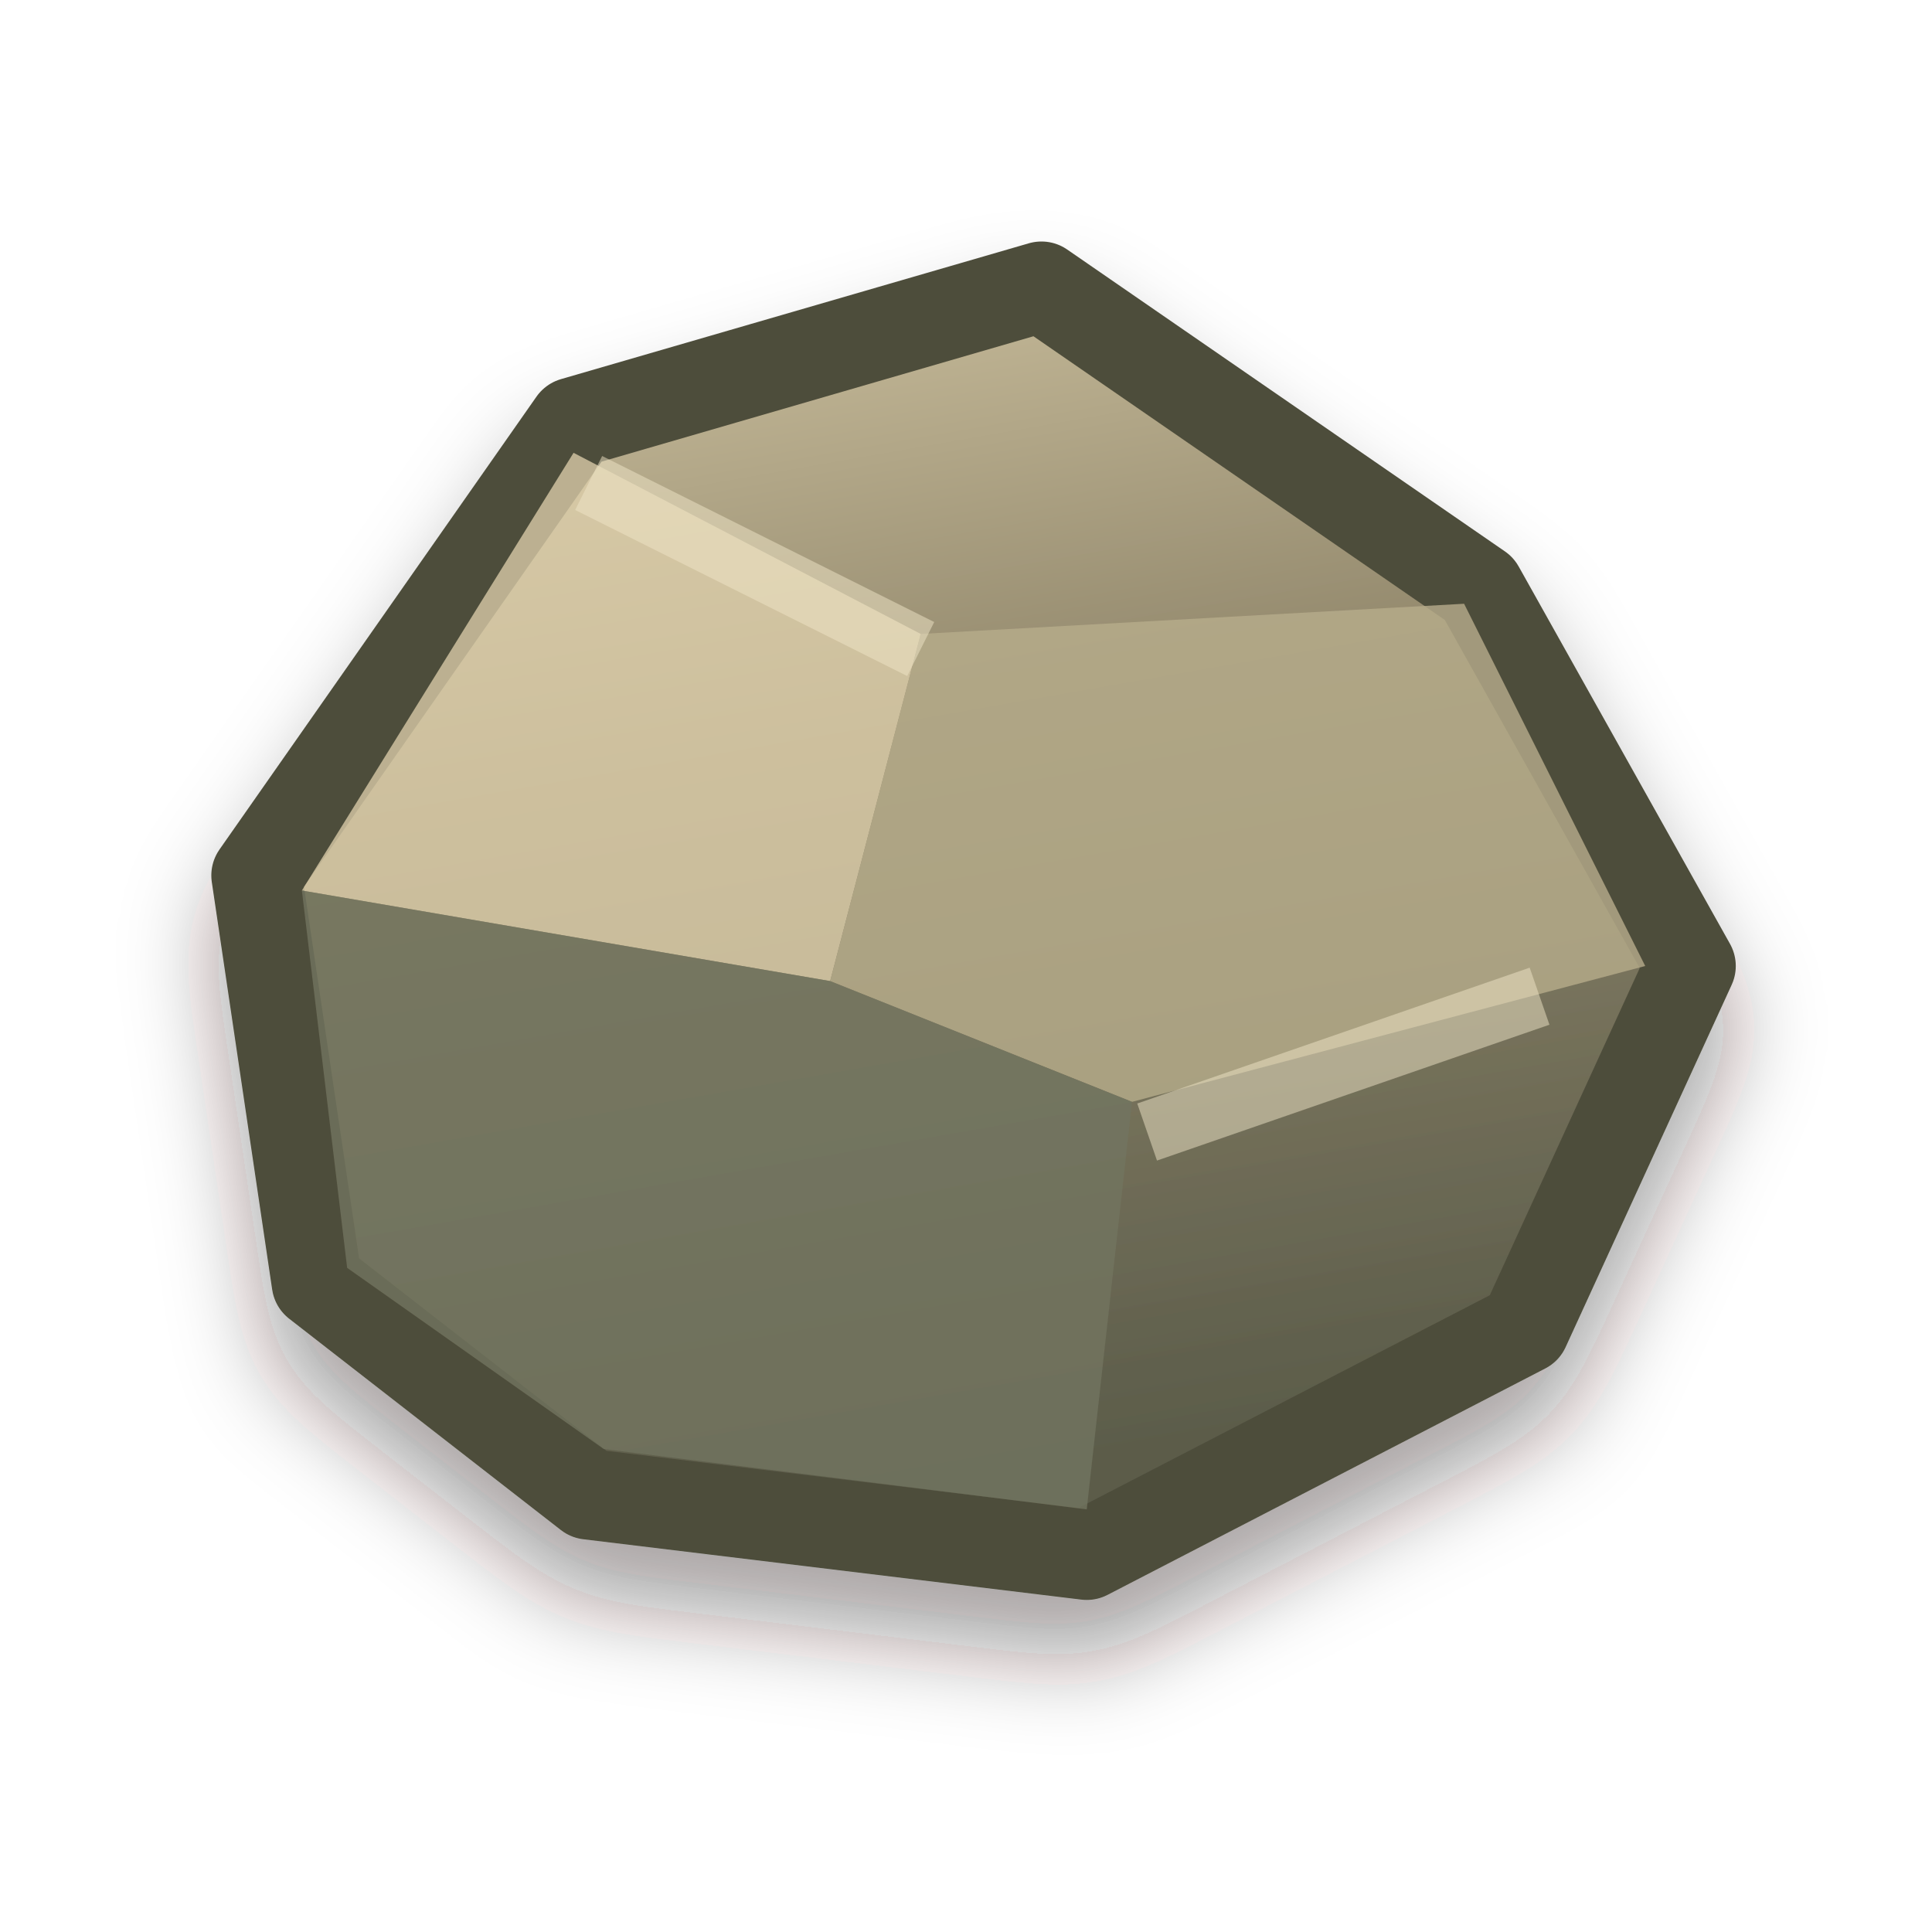
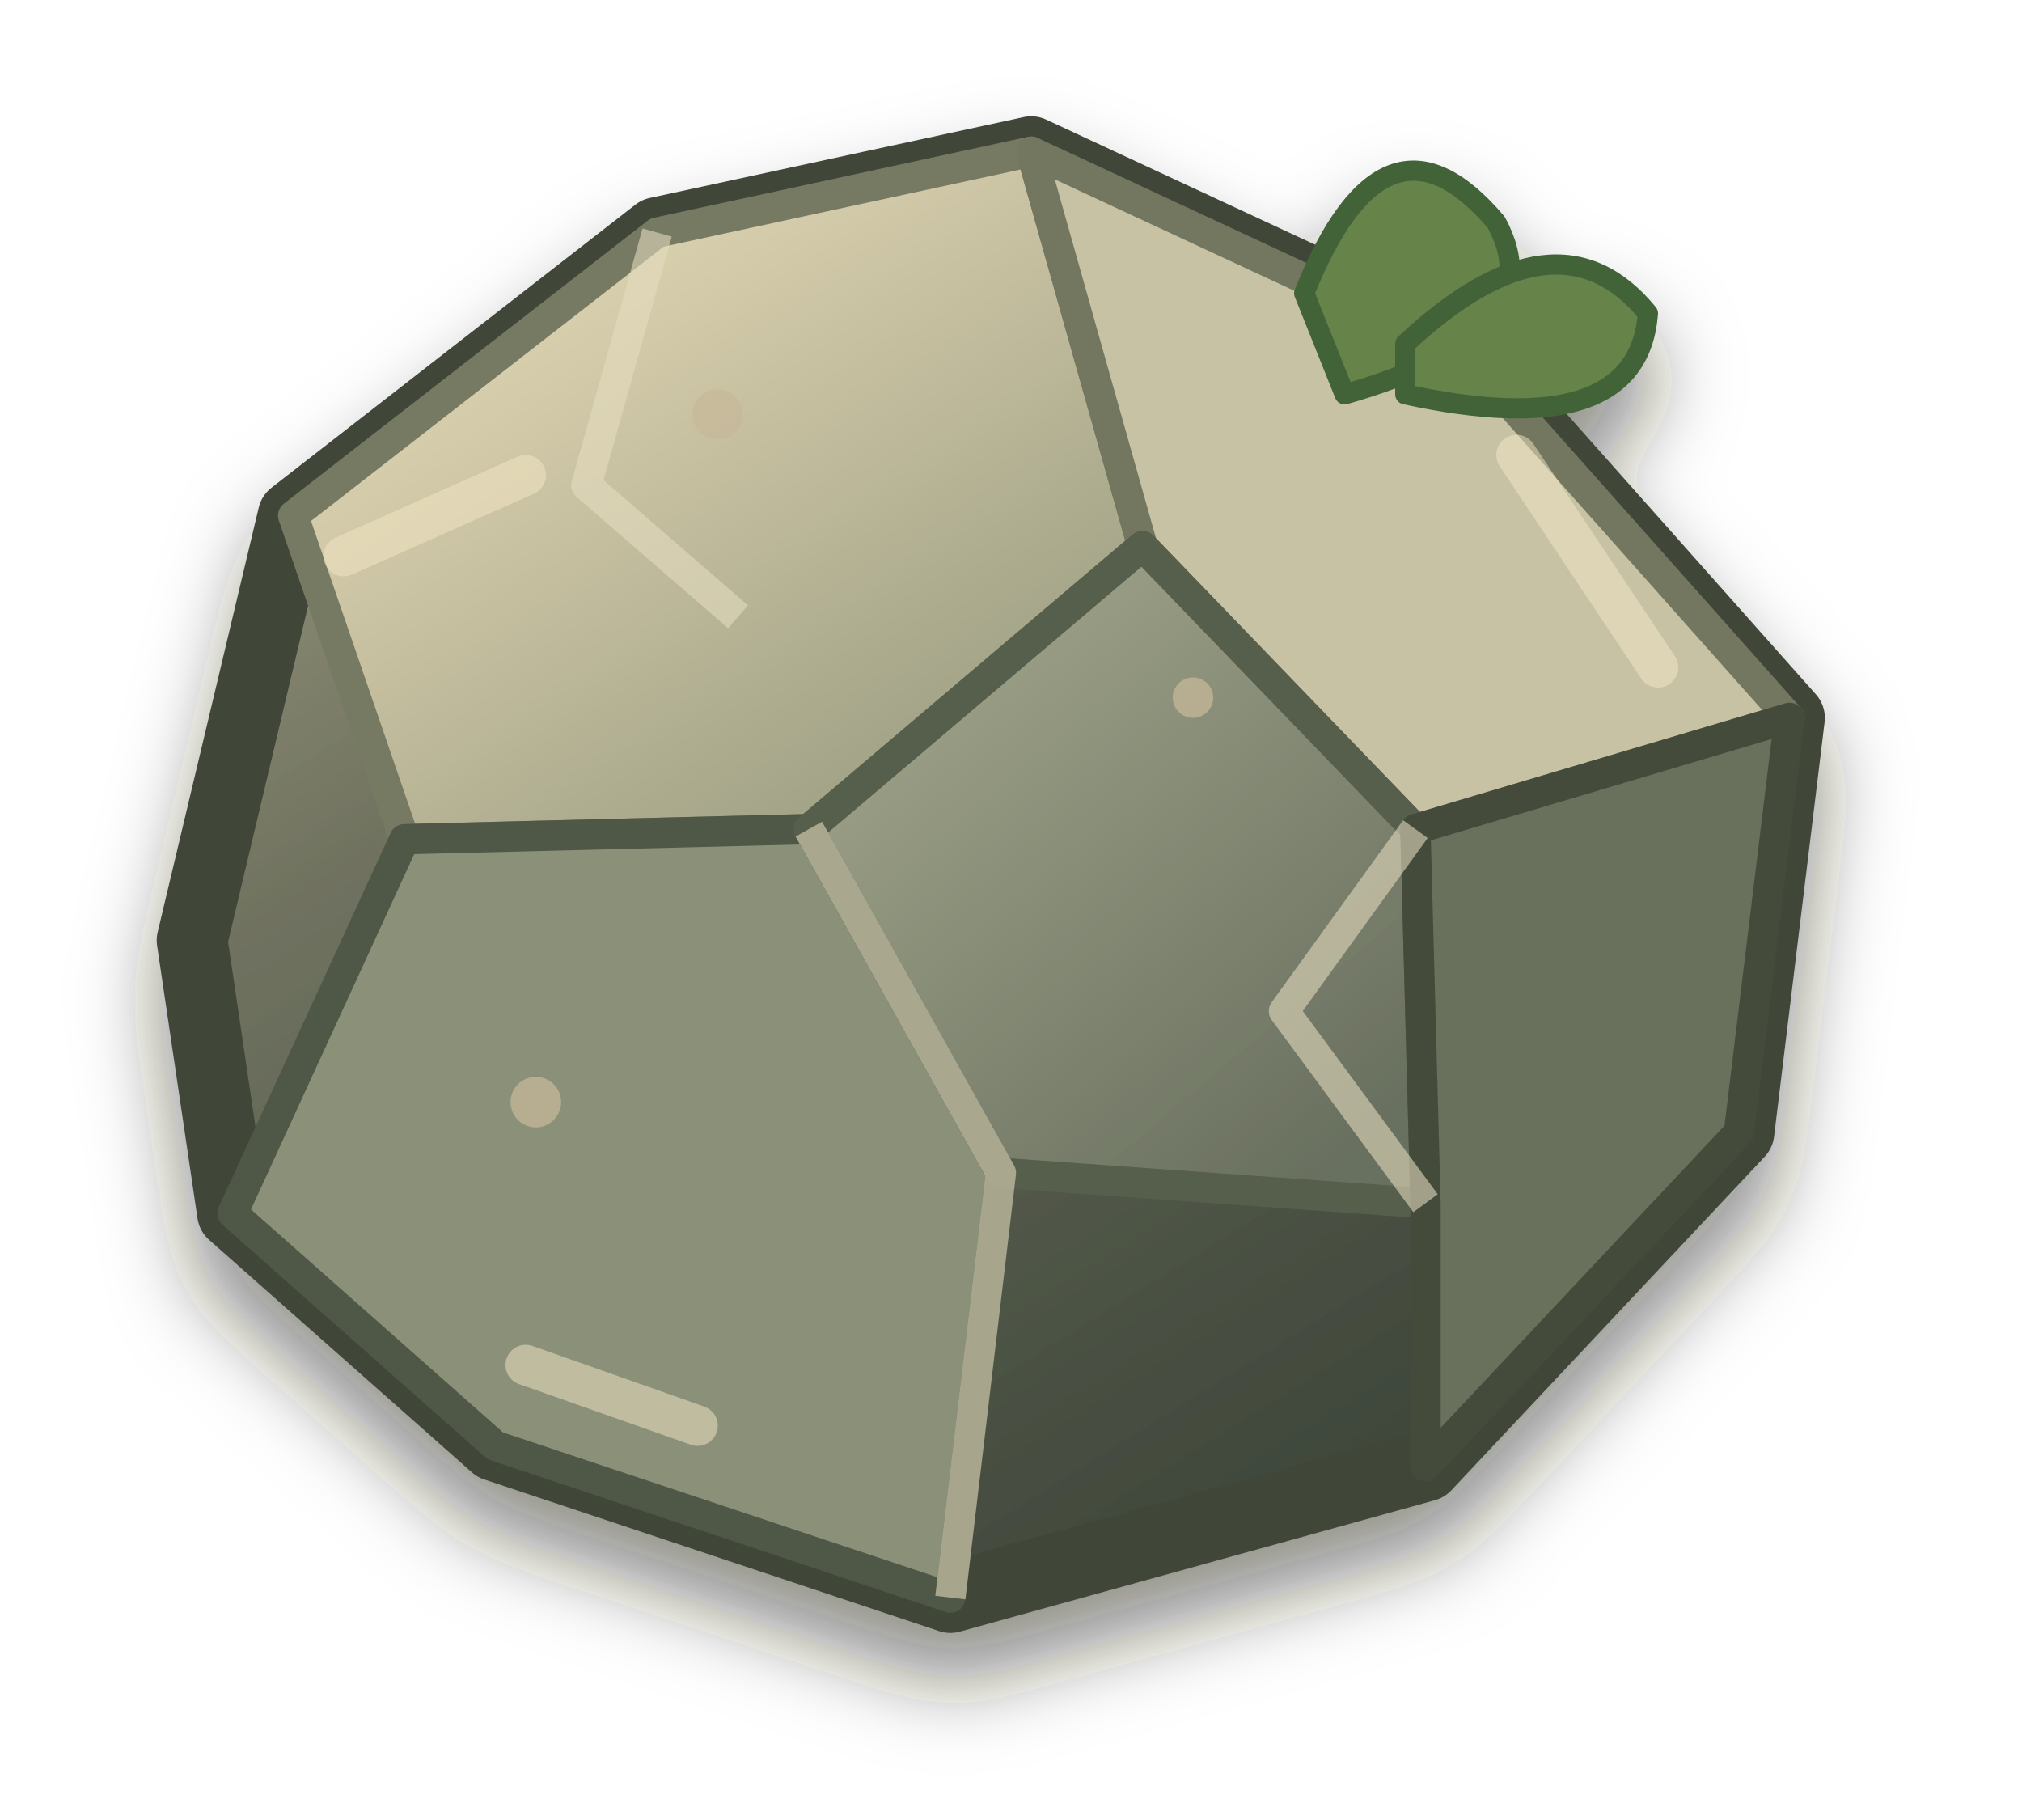
- <svg xmlns="http://www.w3.org/2000/svg" viewBox="0 0 128 128">
+ <svg xmlns="http://www.w3.org/2000/svg" viewBox="0 0 200 180">
  <defs>
-     <linearGradient id="rock" x2=".2" y2="1">
-       <stop stop-color="#d0c4a2" />
-       <stop offset=".42" stop-color="#93896d" />
-       <stop offset="1" stop-color="#5b5c4a" />
+     <linearGradient id="rockEdge" x1="0" y1="0" x2=".7" y2="1">
+       <stop stop-color="#aaa58b" />
+       <stop offset=".38" stop-color="#6f725f" />
+       <stop offset="1" stop-color="#3b4337" />
    </linearGradient>
-     <filter id="shadow" x="-30%" y="-30%" width="160%" height="170%">
-       <feDropShadow dx="0" dy="4" stdDeviation="3" flood-color="#241c12" flood-opacity=".4" />
+     <linearGradient id="top" x1=".1" y1="0" x2=".9" y2="1">
+       <stop stop-color="#ece0bc" />
+       <stop offset=".42" stop-color="#c9c2a2" />
+       <stop offset="1" stop-color="#93977d" />
+     </linearGradient>
+     <linearGradient id="face" x1="0" y1="0" x2=".8" y2="1">
+       <stop stop-color="#a9ac91" />
+       <stop offset="1" stop-color="#686f5e" />
+     </linearGradient>
+     <filter id="ds" x="-30%" y="-30%" width="160%" height="170%">
+       <feDropShadow dx="0" dy="5" stdDeviation="4" flood-color="#211a12" flood-opacity=".5" />
    </filter>
  </defs>
-   <g filter="url(#shadow)" stroke-linejoin="round">
-     <path d="M21 85 L17 58 L38 28 L69 19 L98 39 L112 64 L101 88 L72 103 L39 99Z" fill="url(#rock)" stroke="#4e4d3b" stroke-width="6" />
-     <path d="M38 30 L61 42 L55 65 L20 59Z" fill="#e0d2ae" opacity=".75" />
-     <path d="M61 42 L97 40 L109 64 L75 73 L55 65Z" fill="#b7ac8b" opacity=".8" />
-     <path d="M55 65 L75 73 L72 100 L40 96 L23 84 L20 59Z" fill="#72745f" opacity=".8" />
-     <path d="M39 32 L61 43 M76 75 L102 66" fill="none" stroke="#f0e5c7" stroke-width="4" opacity=".5" />
+   <g filter="url(#ds)" stroke-linejoin="round">
+     <path d="M19 93 L29 51 L65 23 L102 15 L145 35 L177 71 L172 112 L141 145 L94 158 L49 143 L23 120Z" fill="url(#rockEdge)" stroke="#414738" stroke-width="7" />
+     <path d="M29 51 L65 23 L102 15 L113 54 L80 82 L40 83Z" fill="url(#top)" stroke="#777a64" stroke-width="3" />
+     <path d="M102 15 L145 35 L177 71 L140 82 L113 54Z" fill="#c7c2a4" stroke="#737761" stroke-width="3" />
+     <path d="M40 83 L80 82 L99 116 L94 158 L49 143 L23 120Z" fill="#8b9179" stroke="#505846" stroke-width="3" />
+     <path d="M80 82 L113 54 L140 82 L141 119 L99 116Z" fill="url(#face)" stroke="#565e4b" stroke-width="3" />
+     <path d="M140 82 L177 71 L172 112 L141 145 L141 119Z" fill="#69715d" stroke="#444c3b" stroke-width="3" />
+     <path d="M65 23 L58 48 L73 61 M140 82 L127 100 L141 119 M80 82 L99 116 L94 158" fill="none" stroke="#e5dcc0" stroke-width="3" opacity=".58" />
+     <path d="M34 55 L52 47 M52 135 L69 141 M150 45 L164 66" fill="none" stroke="#f4e7c6" stroke-width="4" opacity=".5" stroke-linecap="round" />
+     <g fill="#668349" stroke="#426438" stroke-width="2">
+       <path d="M129 29 Q137 9 148 22 Q154 33 133 39Z" />
+       <path d="M139 34 Q154 20 163 31 Q162 44 139 39Z" />
+     </g>
+     <g fill="#c8b99a" opacity=".72">
+       <circle cx="71" cy="41" r="2.5" />
+       <circle cx="118" cy="69" r="2" />
+       <circle cx="53" cy="109" r="2.5" />
+     </g>
  </g>
</svg>
